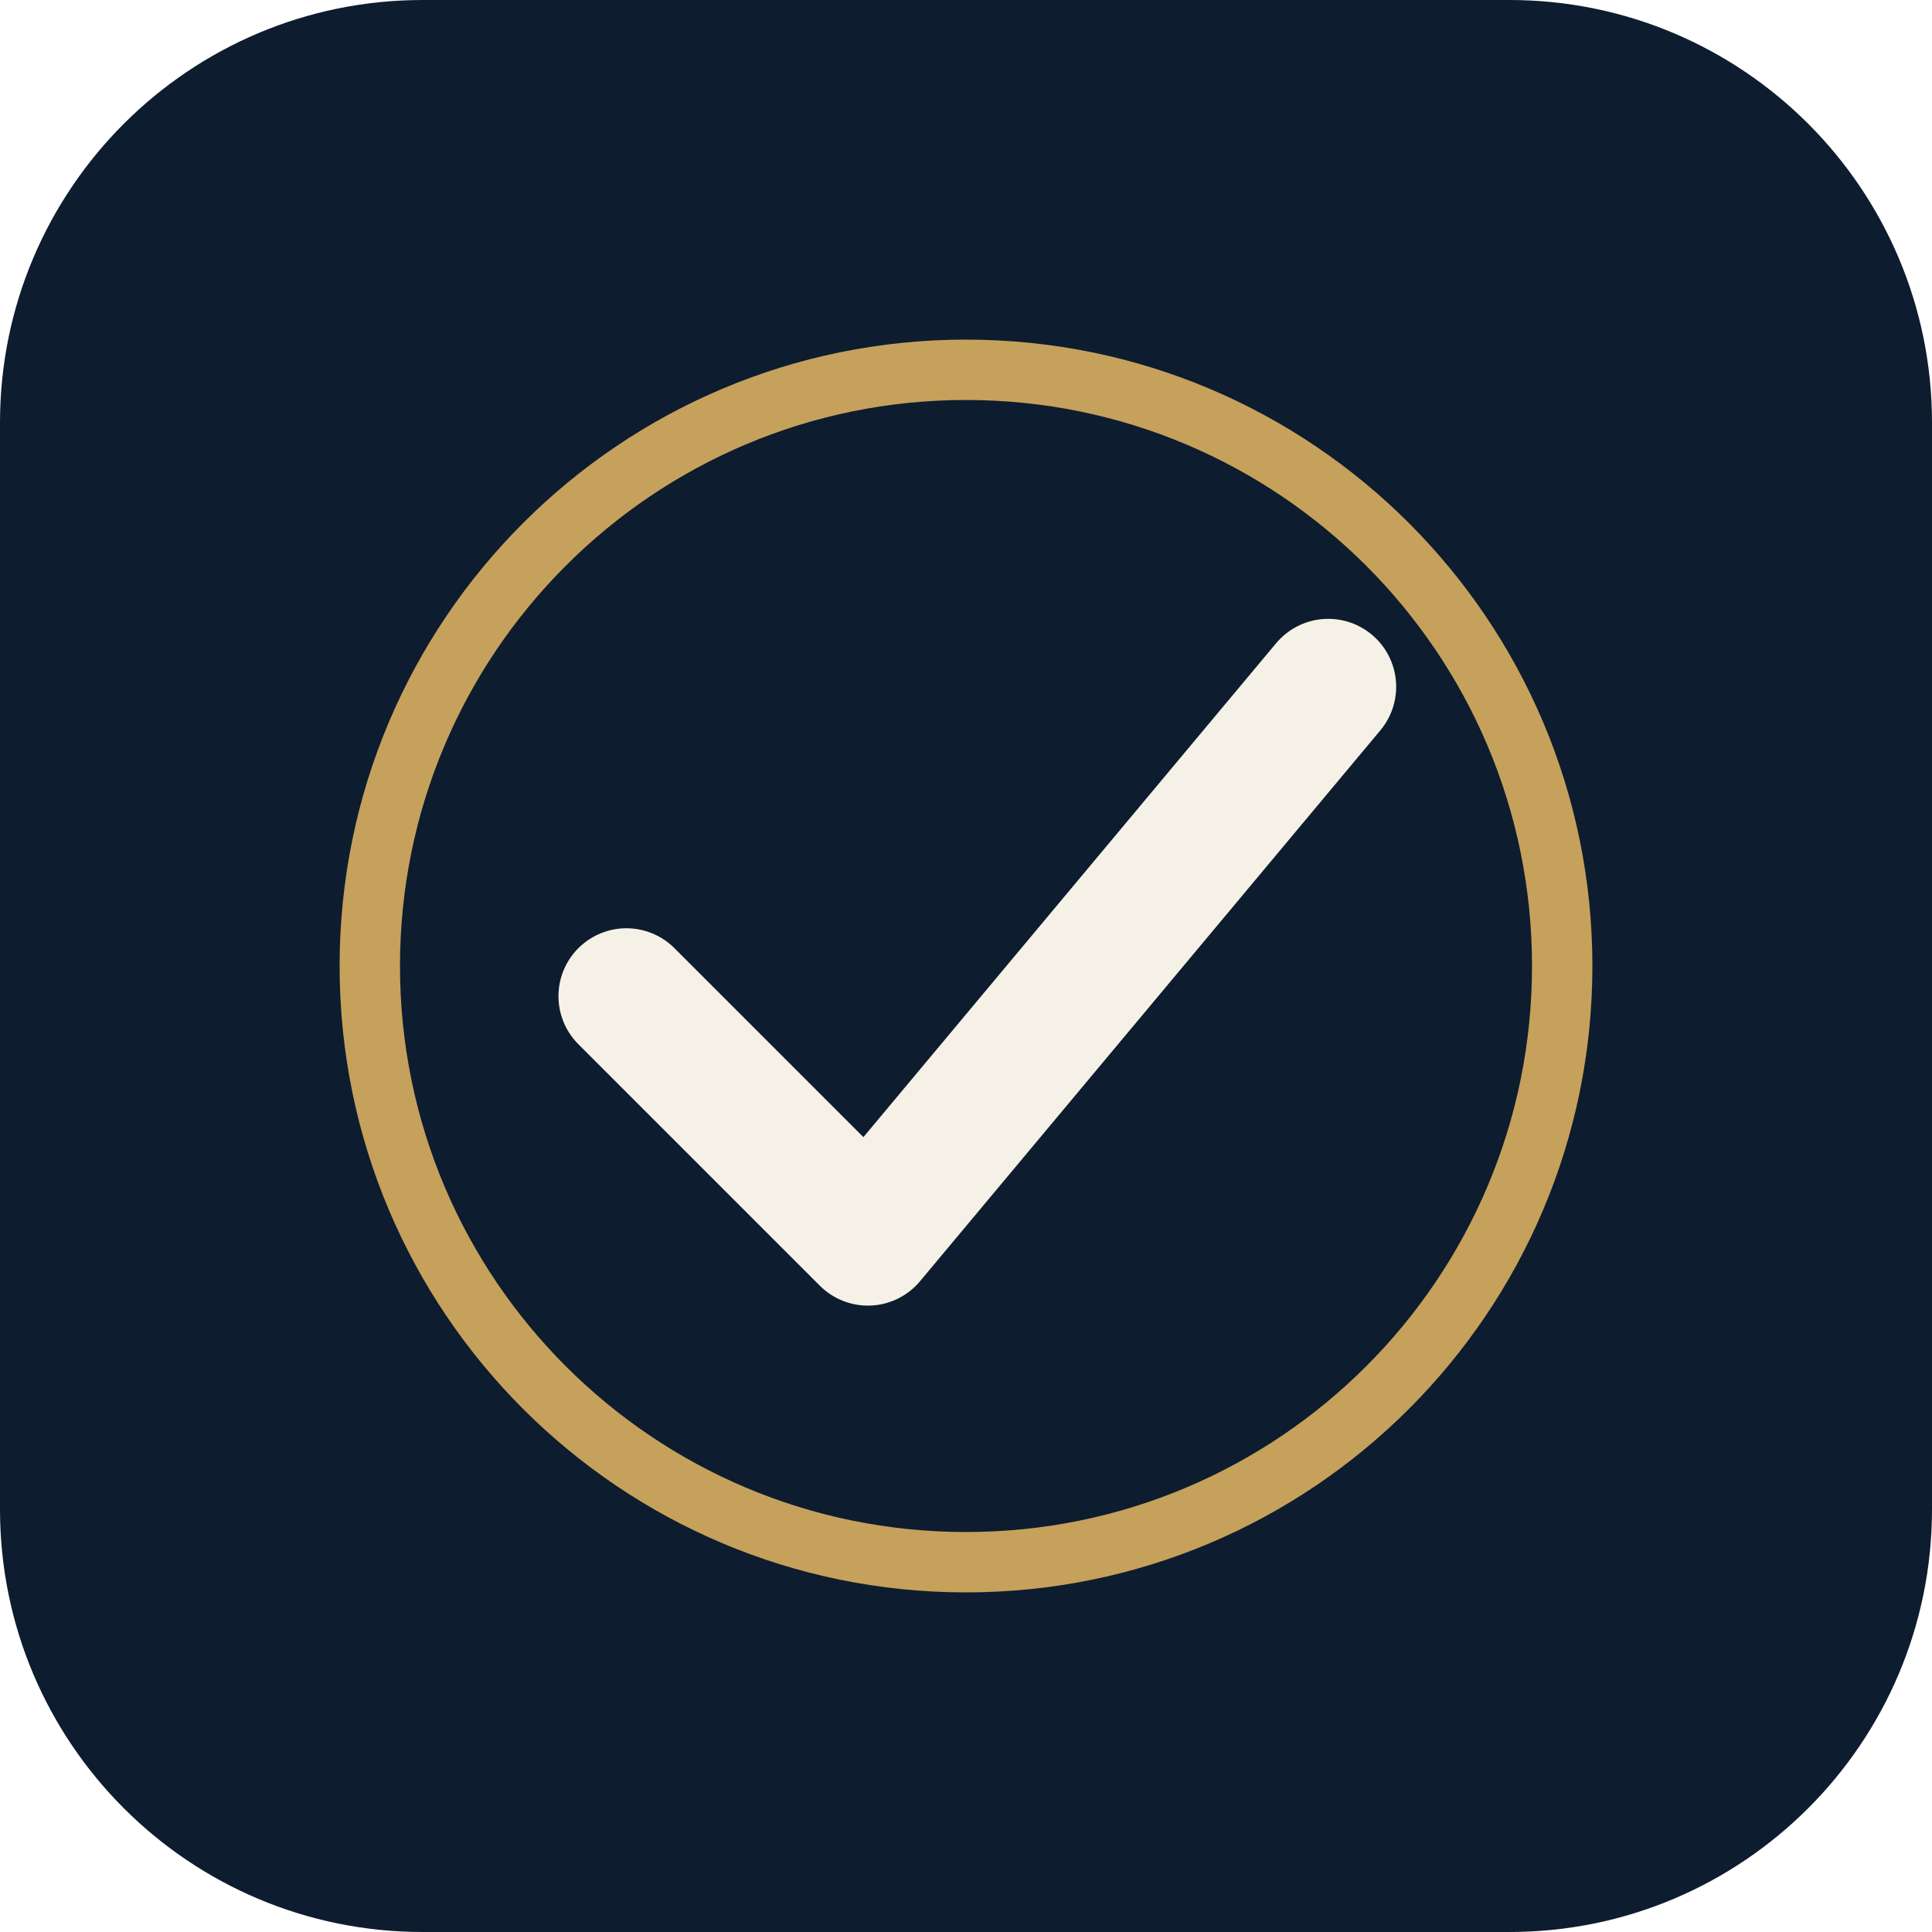
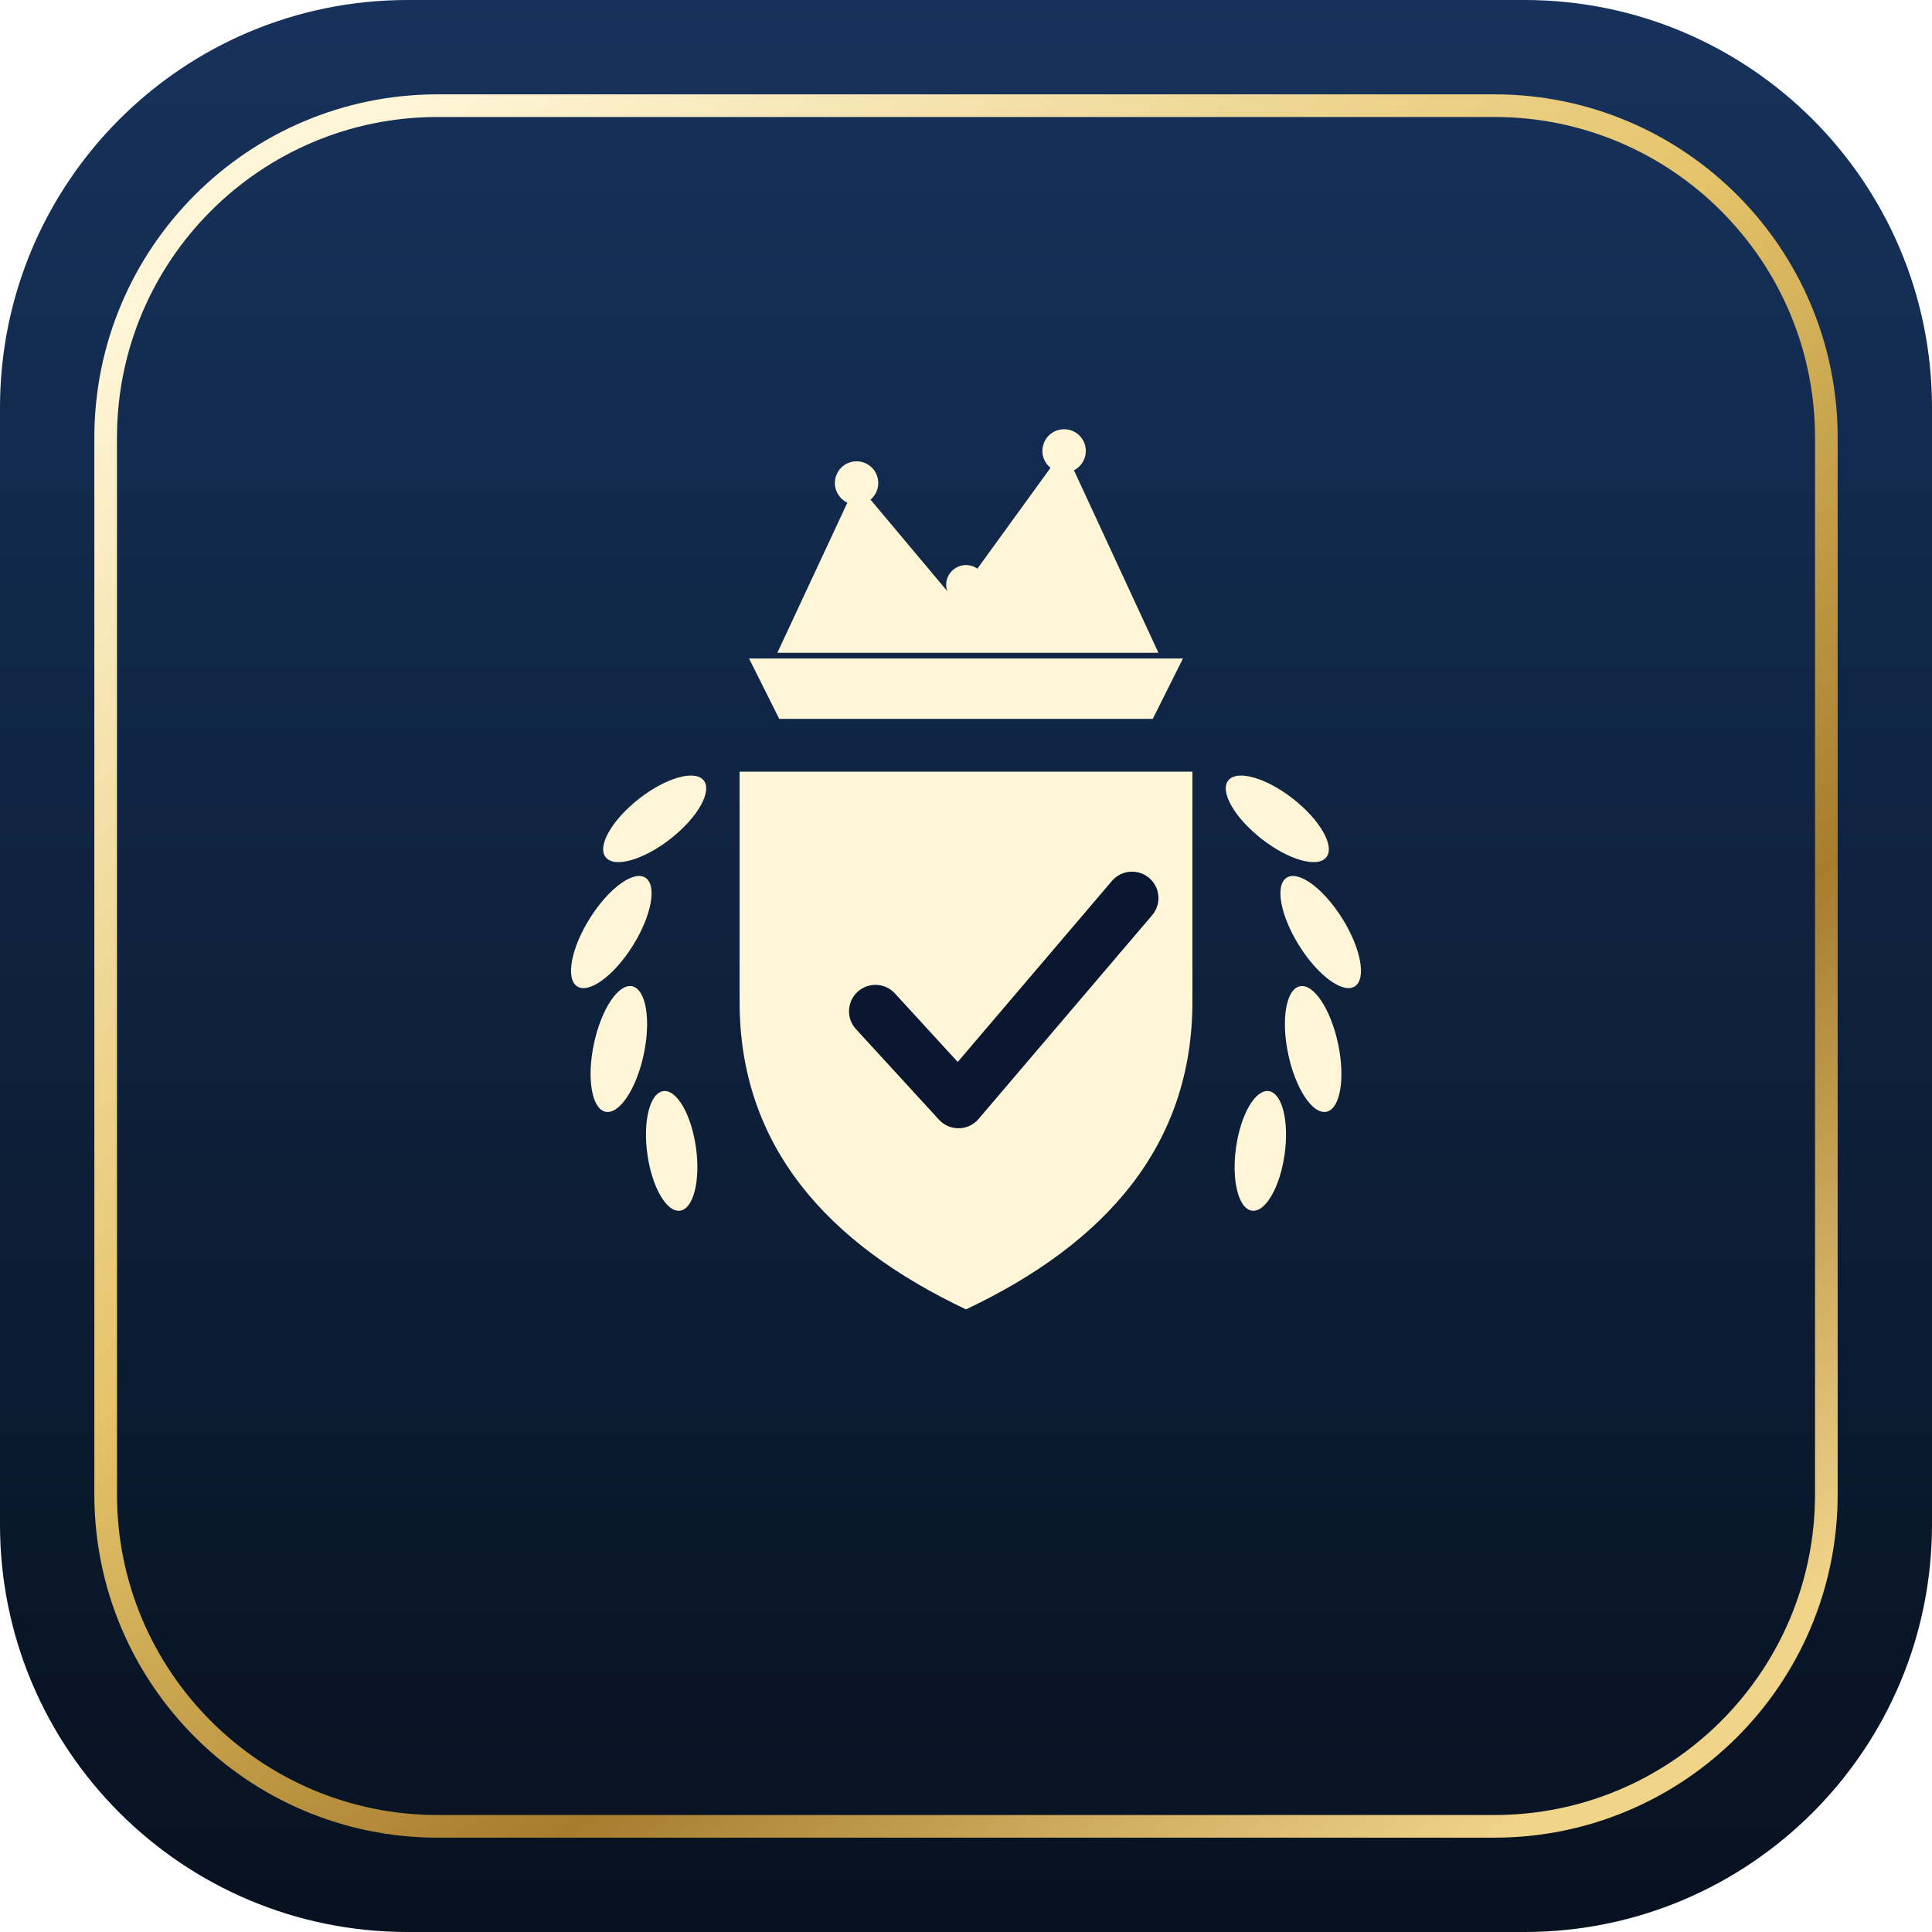
<svg xmlns="http://www.w3.org/2000/svg" viewBox="0 0 512 512">
-   <rect width="512" height="512" rx="112" fill="#0E1C2F" />
-   <circle cx="256" cy="256" r="158" fill="none" stroke="#C6A15B" stroke-width="16" />
-   <path d="M166 264l64 64 122-146" fill="none" stroke="#F6F1E6" stroke-width="36" stroke-linecap="round" stroke-linejoin="round" />
+   <defs>
+     <linearGradient id="bg" x1="0" y1="0" x2="0" y2="1">
+       <stop offset="0" stop-color="#16325C" />
+       <stop offset="1" stop-color="#07111F" />
+     </linearGradient>
+     <linearGradient id="gold" x1="90" y1="40" x2="420" y2="470" gradientUnits="userSpaceOnUse">
+       <stop offset="0" stop-color="#FFF6D8" />
+       <stop offset="0.42" stop-color="#E4C36A" />
+       <stop offset="0.72" stop-color="#A67C2D" />
+       <stop offset="1" stop-color="#F0D48A" />
+     </linearGradient>
+   </defs>
+   <rect width="512" height="512" rx="108" fill="url(#bg)" />
+   <rect x="28" y="28" width="456" height="456" rx="88" fill="none" stroke="url(#gold)" stroke-width="6" />
+   <g fill="url(#gold)" transform="translate(96 72) scale(5)">
+     <ellipse cx="15.5" cy="29" rx="3.3" ry="1.35" transform="rotate(-38 15.5 29)" />
+     <ellipse cx="13.2" cy="35" rx="3.4" ry="1.35" transform="rotate(-58 13.2 35)" />
+     <ellipse cx="13.6" cy="41.2" rx="3.4" ry="1.35" transform="rotate(-78 13.6 41.2)" />
+     <ellipse cx="16.4" cy="46.6" rx="3.2" ry="1.3" transform="rotate(-98 16.4 46.6)" />
+     <ellipse cx="48.5" cy="29" rx="3.3" ry="1.35" transform="rotate(38 48.5 29)" />
+     <ellipse cx="50.8" cy="35" rx="3.4" ry="1.35" transform="rotate(58 50.8 35)" />
+     <ellipse cx="50.4" cy="41.2" rx="3.4" ry="1.35" transform="rotate(78 50.4 41.2)" />
+     <ellipse cx="47.6" cy="46.6" rx="3.2" ry="1.3" transform="rotate(98 47.6 46.6)" />
+     <path d="M20.5 20.5h23l-1.6 3.2h-19.8z" />
+     <path d="M22 20.2 26.2 11.2l5.2 6.2L37.2 9.4 42.2 20.2z" />
+     <circle cx="26.2" cy="11.2" r="1.15" />
+     <circle cx="32" cy="16.6" r="1.05" />
+     <circle cx="37.2" cy="9.5" r="1.15" />
+     <path d="M20 26.5h24v12.2c0 7.6-4.6 12.8-12 16.3-7.4-3.5-12-8.7-12-16.3z" />
+   </g>
+   <path d="M232 268 l22 24 46-54" fill="none" stroke="#0B1730" stroke-width="14" stroke-linecap="round" stroke-linejoin="round" />
</svg>
